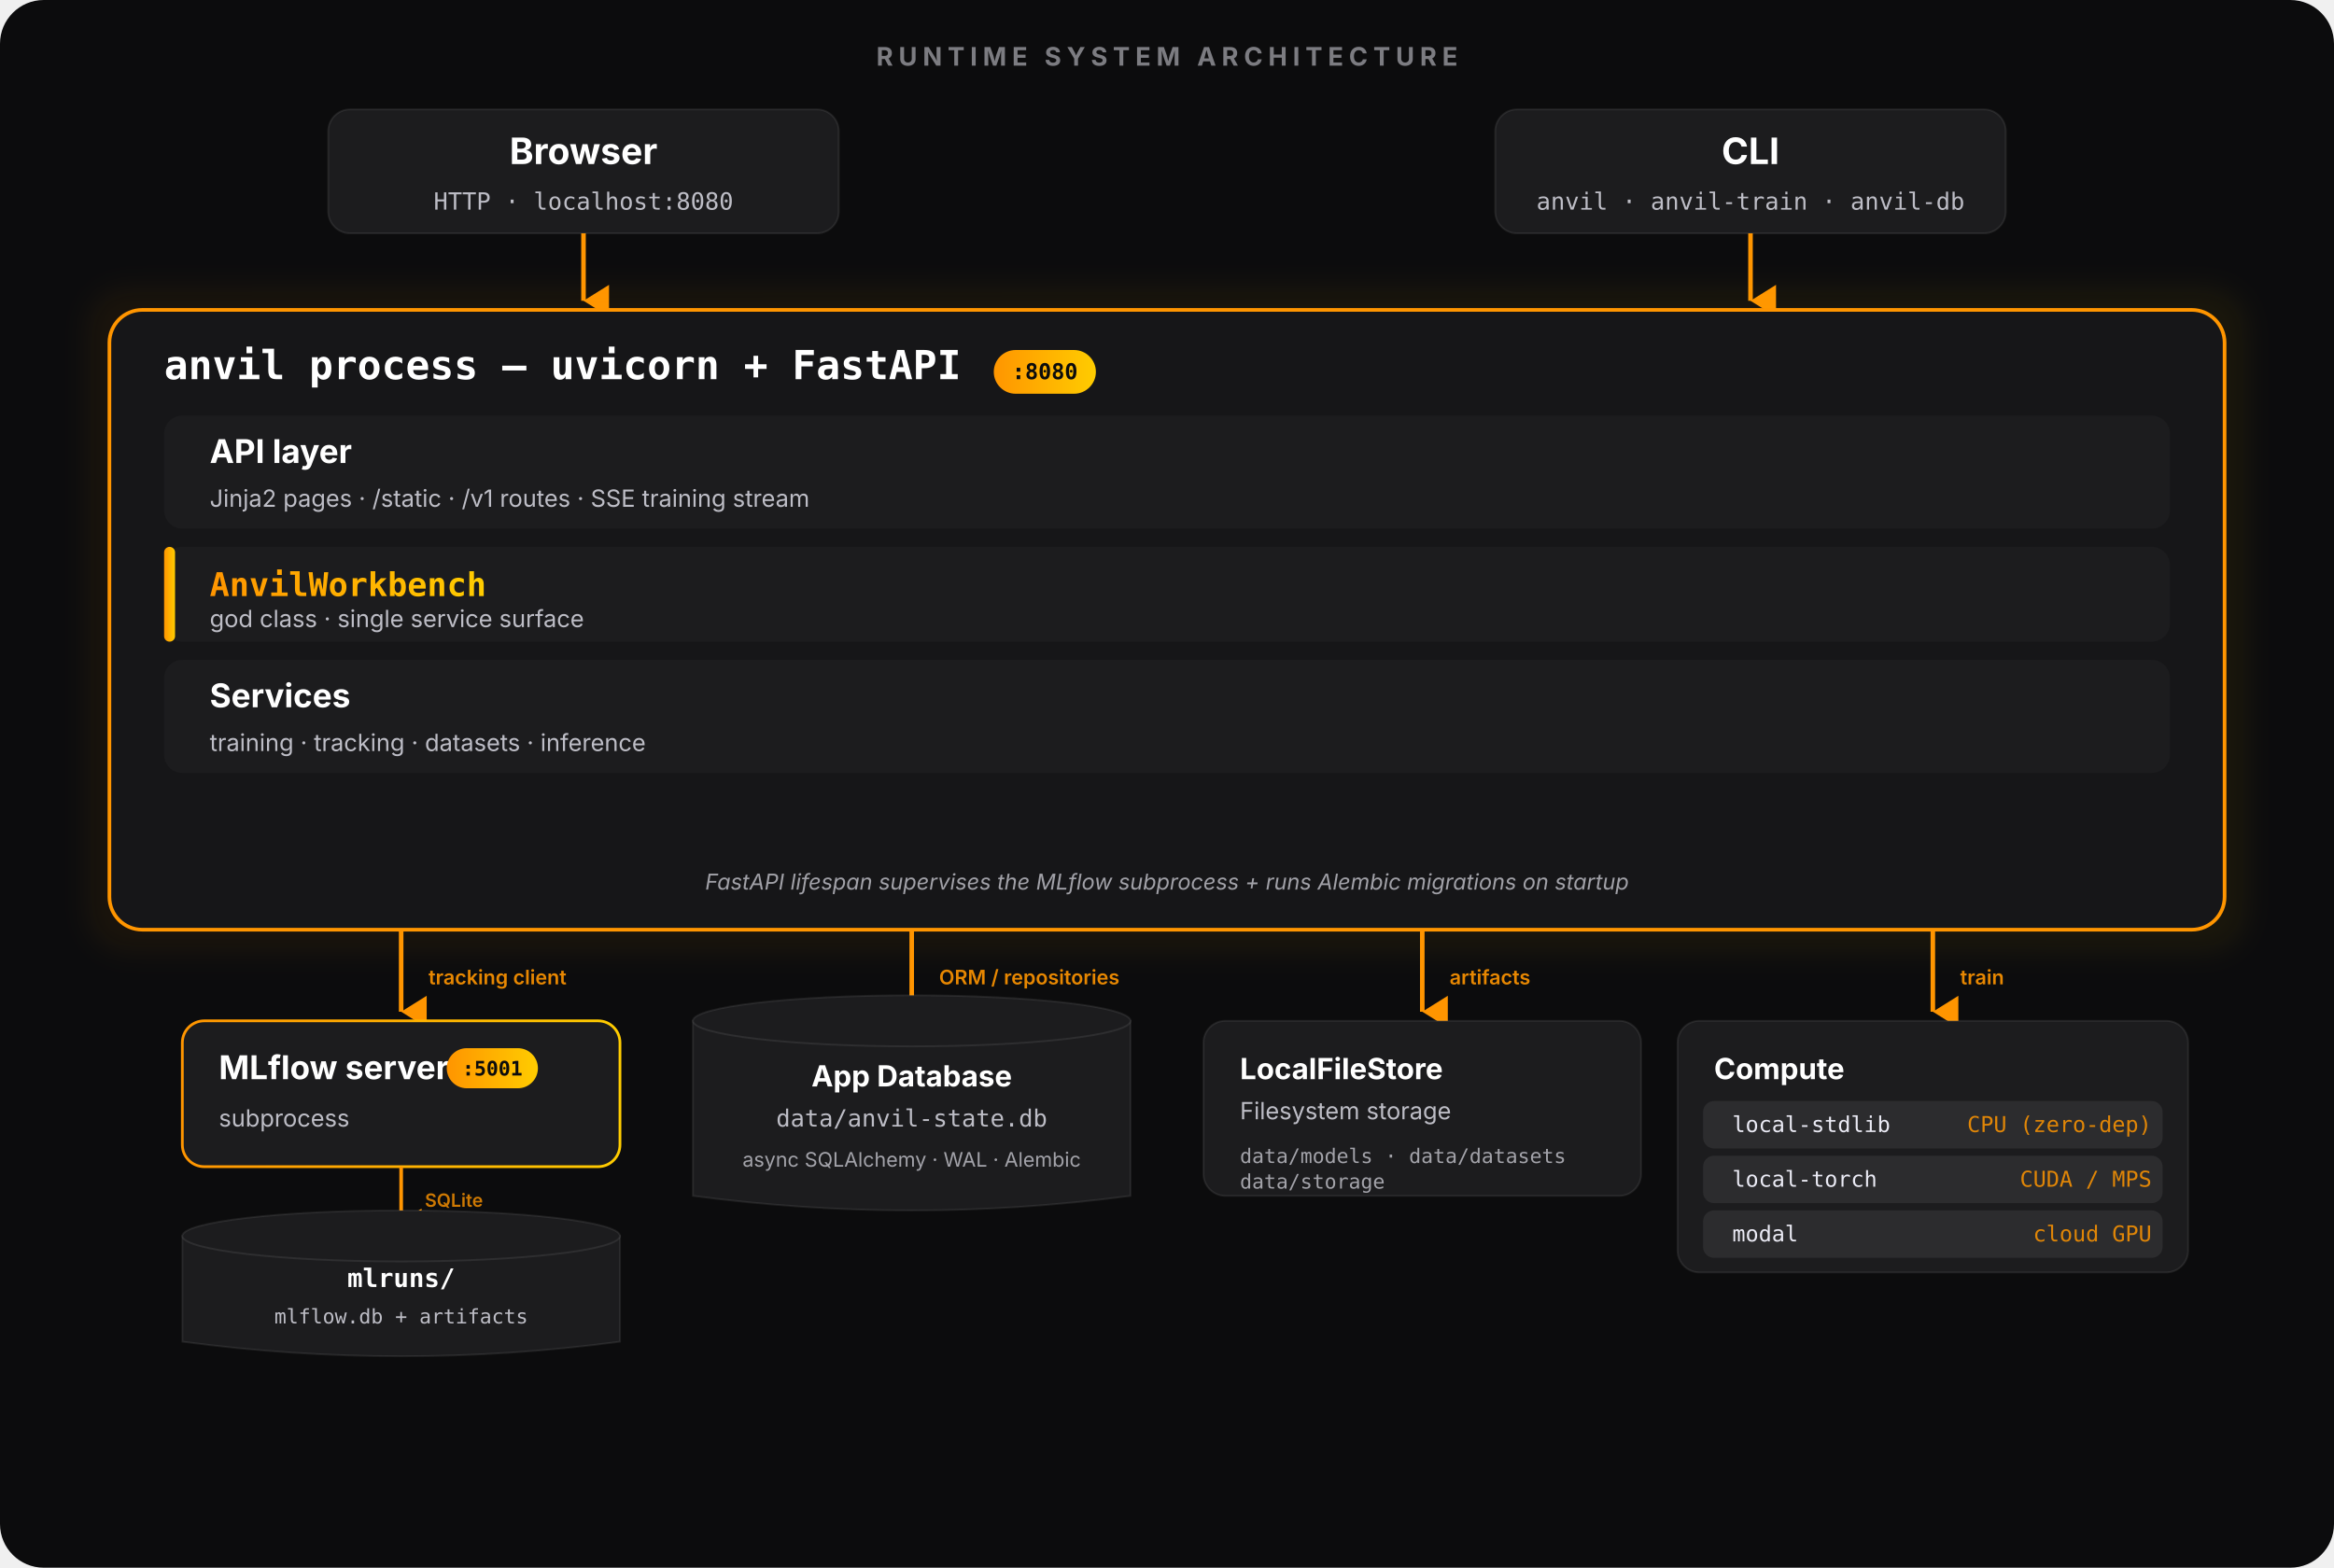
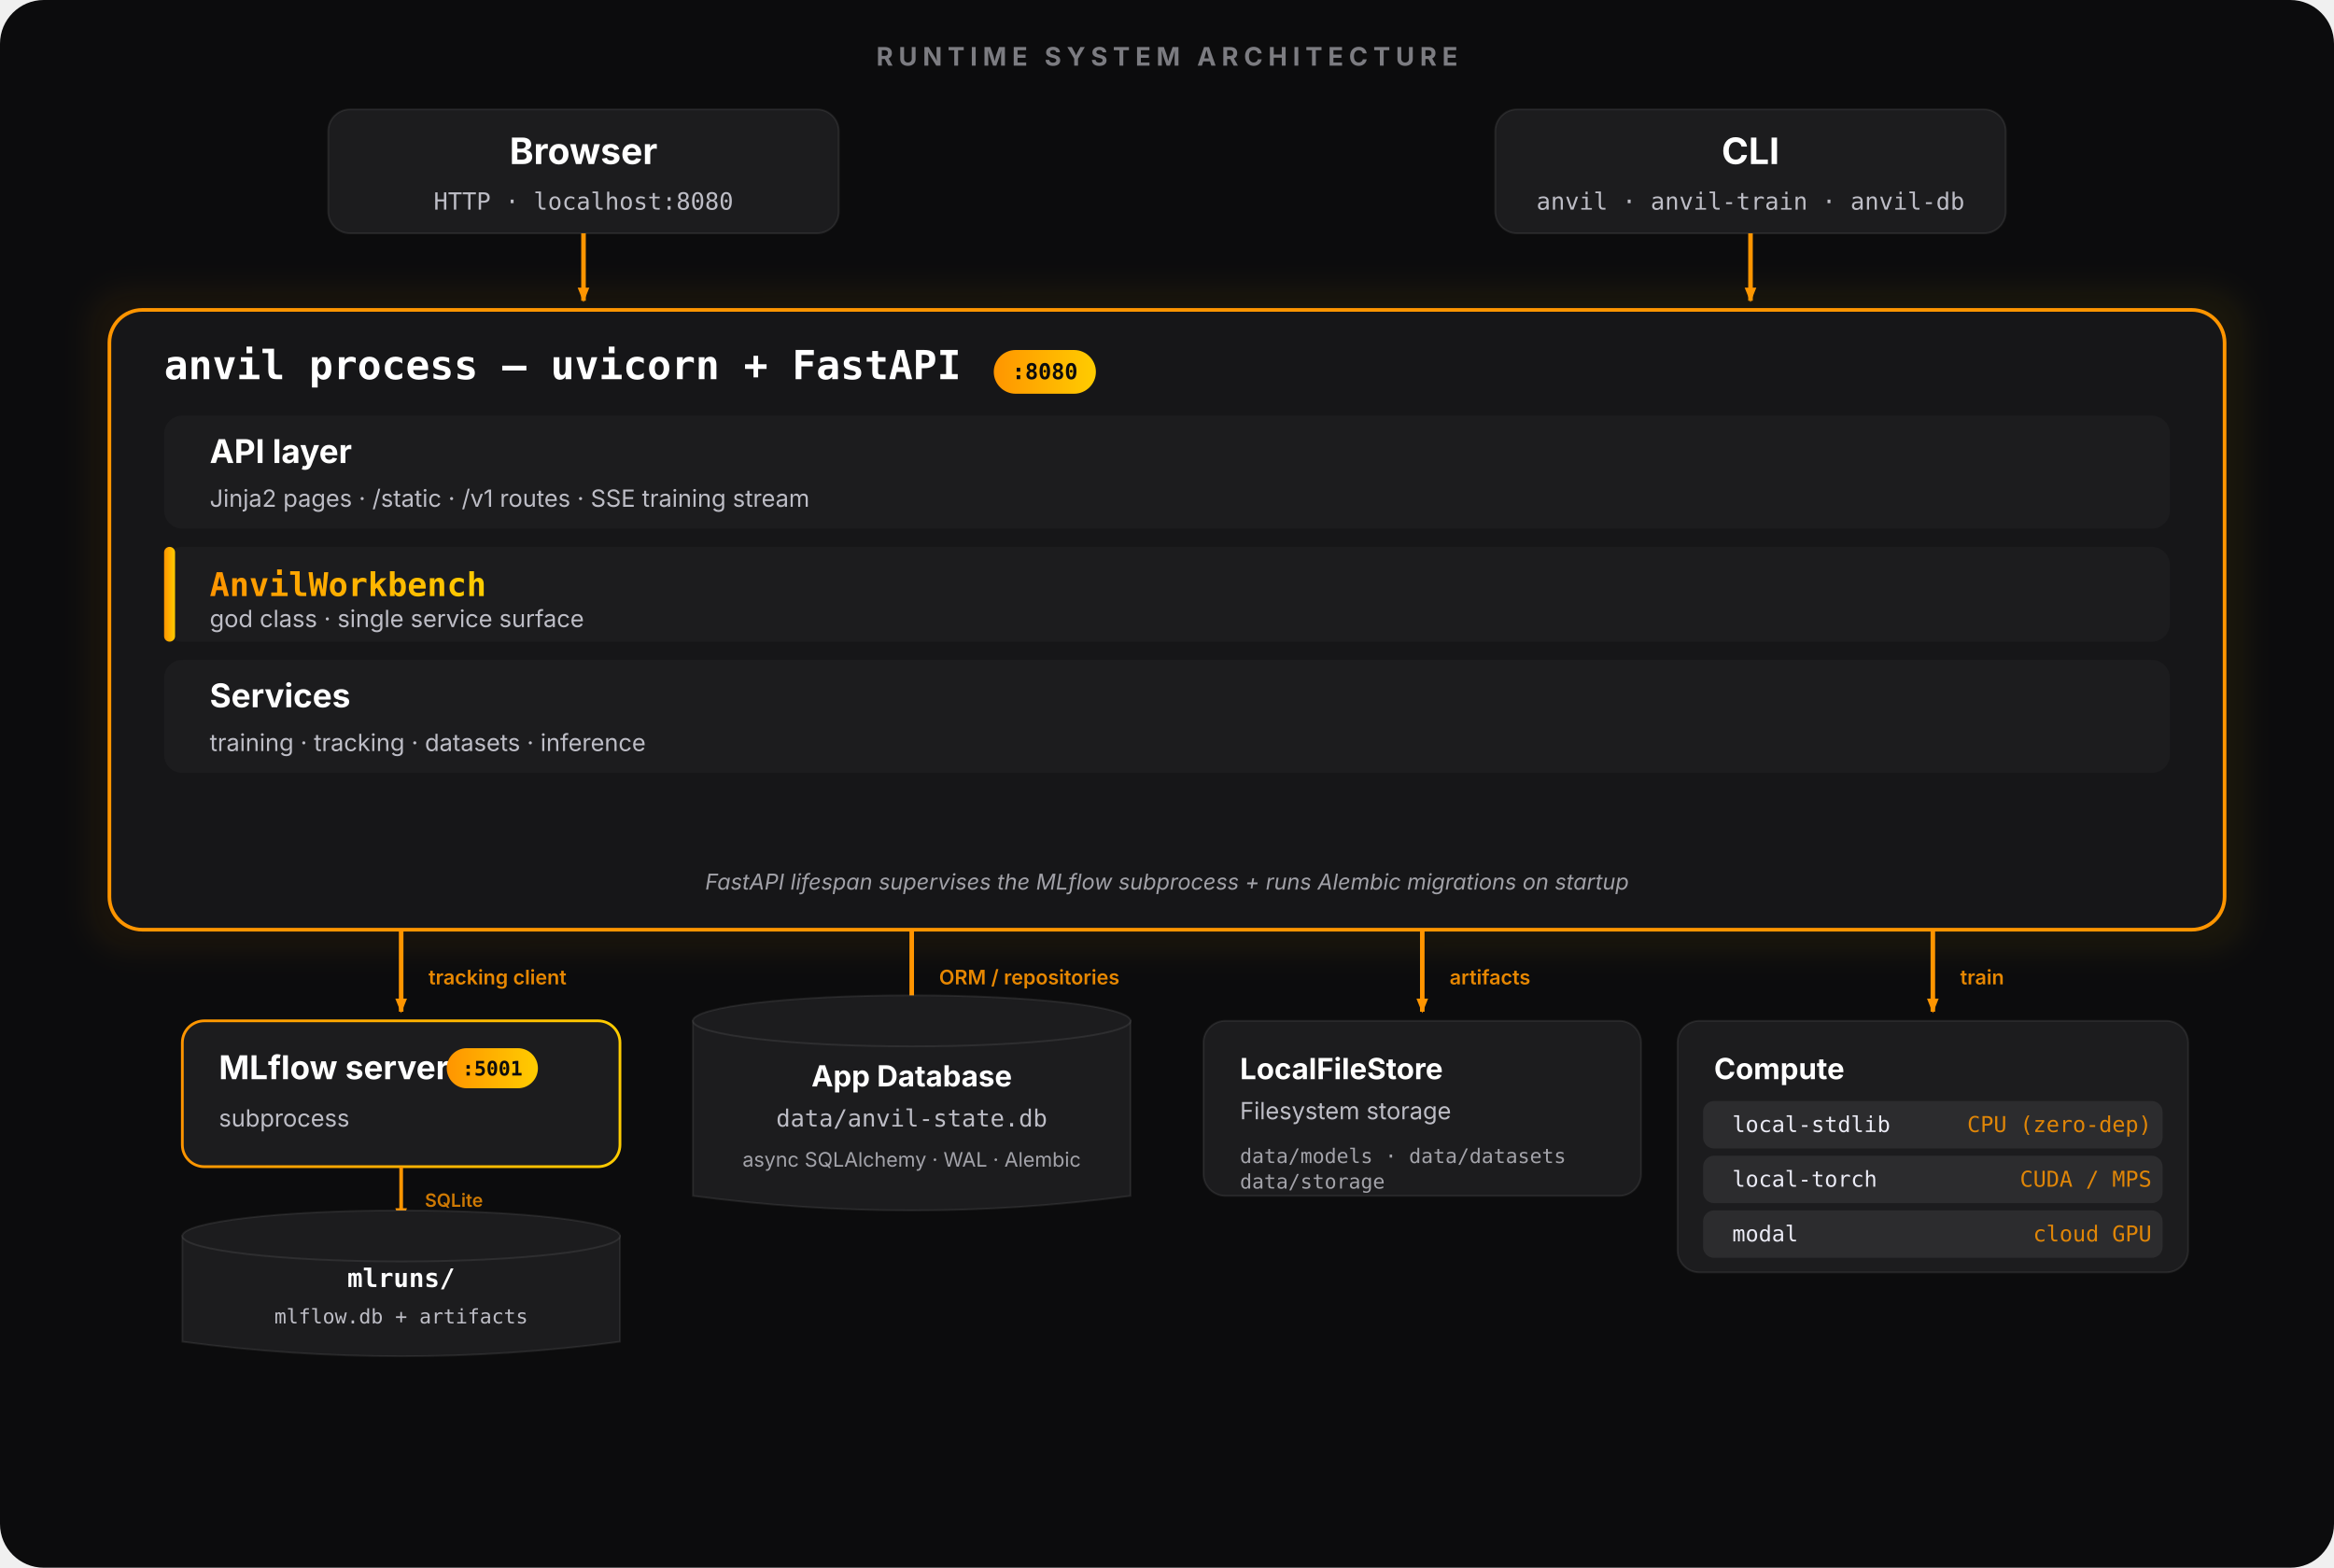
<svg xmlns="http://www.w3.org/2000/svg" viewBox="0 0 1280 860" width="100%" height="100%">
  <defs>
    <linearGradient id="forgeGradient" x1="0" y1="0" x2="1" y2="0">
      <stop offset="0%" stop-color="#ff9500" />
      <stop offset="100%" stop-color="#ffcc00" />
    </linearGradient>
    <filter id="forgeGlow" x="-10%" y="-10%" width="120%" height="120%">
      <feGaussianBlur in="SourceGraphic" stdDeviation="7" />
    </filter>
-     <marker id="arrowhead" viewBox="0 0 10 8" refX="5" refY="8" markerWidth="7" markerHeight="6" orient="auto">
-       <path d="M0 0 L5 8 L10 0 Z" fill="#ff9500" />
+     <marker id="arrowhead" viewBox="0 0 10 8" refX="9" refY="4" markerWidth="8" markerHeight="7" orient="auto" markerUnits="userSpaceOnUse">
+       <path d="M0 0 L10 4 L0 8 Z" fill="#ff9500" />
    </marker>
  </defs>
  <rect x="0" y="0" width="1280" height="860" rx="24" fill="#0c0c0d" />
  <text x="640" y="36" text-anchor="middle" font-family="-apple-system, BlinkMacSystemFont, 'Segoe UI', system-ui, sans-serif" font-size="14" font-weight="700" fill="#ebebf5" opacity="0.5" letter-spacing="3">RUNTIME SYSTEM ARCHITECTURE</text>
  <rect x="180" y="60" width="280" height="68" rx="12" fill="#1c1c1e" stroke="#ffffff" stroke-opacity="0.08" stroke-width="1" />
  <text x="320" y="90" text-anchor="middle" font-family="-apple-system, BlinkMacSystemFont, 'Segoe UI', system-ui, sans-serif" font-size="20" font-weight="700" fill="#ffffff">Browser</text>
  <text x="320" y="115" text-anchor="middle" font-family="ui-monospace, 'SF Mono', Menlo, Consolas, monospace" font-size="13" fill="#ebebf5" opacity="0.78">HTTP · localhost:8080</text>
  <rect x="820" y="60" width="280" height="68" rx="12" fill="#1c1c1e" stroke="#ffffff" stroke-opacity="0.08" stroke-width="1" />
  <text x="960" y="90" text-anchor="middle" font-family="-apple-system, BlinkMacSystemFont, 'Segoe UI', system-ui, sans-serif" font-size="20" font-weight="700" fill="#ffffff">CLI</text>
  <text x="960" y="115" text-anchor="middle" font-family="ui-monospace, 'SF Mono', Menlo, Consolas, monospace" font-size="13" fill="#ebebf5" opacity="0.78">anvil · anvil-train · anvil-db</text>
  <line x1="320" y1="128" x2="320" y2="165" stroke="#ff9500" stroke-width="2.5" marker-end="url(#arrowhead)" />
  <line x1="960" y1="128" x2="960" y2="165" stroke="#ff9500" stroke-width="2.5" marker-end="url(#arrowhead)" />
  <rect x="48" y="158" width="1184" height="364" rx="22" fill="url(#forgeGradient)" opacity="0.06" filter="url(#forgeGlow)" />
  <rect x="60" y="170" width="1160" height="340" rx="18" fill="#161618" stroke="#ff9500" stroke-width="2" />
  <text x="90" y="208" font-family="ui-monospace, 'SF Mono', Menlo, Consolas, monospace" font-size="22" font-weight="700" fill="#ffffff">anvil process — uvicorn + FastAPI</text>
  <rect x="545" y="192" width="56" height="24" rx="12" fill="url(#forgeGradient)" />
  <text x="573" y="208" text-anchor="middle" font-family="ui-monospace, 'SF Mono', Menlo, Consolas, monospace" font-size="12" font-weight="700" fill="#0c0c0d">:8080</text>
  <rect x="90" y="228" width="1100" height="62" rx="10" fill="#1c1c1e" />
  <text x="115" y="254" font-family="-apple-system, BlinkMacSystemFont, 'Segoe UI', system-ui, sans-serif" font-size="18" font-weight="700" fill="#ffffff">API layer</text>
  <text x="115" y="278" font-family="-apple-system, BlinkMacSystemFont, 'Segoe UI', system-ui, sans-serif" font-size="13" fill="#ebebf5" opacity="0.78">Jinja2 pages · /static · /v1 routes · SSE training stream</text>
  <rect x="90" y="300" width="1100" height="52" rx="10" fill="#1c1c1e" />
  <rect x="90" y="300" width="6" height="52" rx="3" fill="url(#forgeGradient)" />
  <text x="115" y="327" font-family="ui-monospace, 'SF Mono', Menlo, Consolas, monospace" font-size="18" font-weight="700" fill="url(#forgeGradient)">AnvilWorkbench</text>
  <text x="115" y="344" font-family="-apple-system, BlinkMacSystemFont, 'Segoe UI', system-ui, sans-serif" font-size="13" fill="#ebebf5" opacity="0.78">god class · single service surface</text>
  <rect x="90" y="362" width="1100" height="62" rx="10" fill="#1c1c1e" />
  <text x="115" y="388" font-family="-apple-system, BlinkMacSystemFont, 'Segoe UI', system-ui, sans-serif" font-size="18" font-weight="700" fill="#ffffff">Services</text>
  <text x="115" y="412" font-family="-apple-system, BlinkMacSystemFont, 'Segoe UI', system-ui, sans-serif" font-size="13" fill="#ebebf5" opacity="0.78">training · tracking · datasets · inference</text>
  <text x="640" y="488" text-anchor="middle" font-family="-apple-system, BlinkMacSystemFont, 'Segoe UI', system-ui, sans-serif" font-size="12" font-style="italic" fill="#ebebf5" opacity="0.65">FastAPI lifespan supervises the MLflow subprocess + runs Alembic migrations on startup</text>
  <line x1="220" y1="510" x2="220" y2="555" stroke="#ff9500" stroke-width="2.5" marker-end="url(#arrowhead)" />
  <line x1="500" y1="510" x2="500" y2="555" stroke="#ff9500" stroke-width="2.5" marker-end="url(#arrowhead)" />
  <line x1="780" y1="510" x2="780" y2="555" stroke="#ff9500" stroke-width="2.5" marker-end="url(#arrowhead)" />
  <line x1="1060" y1="510" x2="1060" y2="555" stroke="#ff9500" stroke-width="2.5" marker-end="url(#arrowhead)" />
  <text x="235" y="540" font-family="-apple-system, BlinkMacSystemFont, 'Segoe UI', system-ui, sans-serif" font-size="11" font-weight="600" fill="#ff9500" opacity="0.9">tracking client</text>
  <text x="515" y="540" font-family="-apple-system, BlinkMacSystemFont, 'Segoe UI', system-ui, sans-serif" font-size="11" font-weight="600" fill="#ff9500" opacity="0.9">ORM / repositories</text>
  <text x="795" y="540" font-family="-apple-system, BlinkMacSystemFont, 'Segoe UI', system-ui, sans-serif" font-size="11" font-weight="600" fill="#ff9500" opacity="0.9">artifacts</text>
  <text x="1075" y="540" font-family="-apple-system, BlinkMacSystemFont, 'Segoe UI', system-ui, sans-serif" font-size="11" font-weight="600" fill="#ff9500" opacity="0.9">train</text>
  <rect x="100" y="560" width="240" height="80" rx="12" fill="#1c1c1e" stroke="url(#forgeGradient)" stroke-width="1.5" />
  <text x="120" y="592" font-family="-apple-system, BlinkMacSystemFont, 'Segoe UI', system-ui, sans-serif" font-size="18" font-weight="700" fill="#ffffff">MLflow server</text>
  <rect x="245" y="575" width="50" height="22" rx="11" fill="url(#forgeGradient)" />
  <text x="270" y="590" text-anchor="middle" font-family="ui-monospace, 'SF Mono', Menlo, Consolas, monospace" font-size="11" font-weight="700" fill="#0c0c0d">:5001</text>
  <text x="120" y="618" font-family="-apple-system, BlinkMacSystemFont, 'Segoe UI', system-ui, sans-serif" font-size="13" fill="#ebebf5" opacity="0.78">subprocess</text>
  <line x1="220" y1="640" x2="220" y2="670" stroke="#ff9500" stroke-width="2" marker-end="url(#arrowhead)" />
  <text x="233" y="662" font-family="-apple-system, BlinkMacSystemFont, 'Segoe UI', system-ui, sans-serif" font-size="10" font-weight="600" fill="#ff9500" opacity="0.8">SQLite</text>
  <path d="M 100 678 L 100 736 Q 220 752 340 736 L 340 678 Z" fill="#1c1c1e" stroke="#ffffff" stroke-opacity="0.08" stroke-width="1" />
  <ellipse cx="220" cy="678" rx="120" ry="14" fill="#1c1c1e" stroke="#ffffff" stroke-opacity="0.08" stroke-width="1" />
  <text x="220" y="706" text-anchor="middle" font-family="ui-monospace, 'SF Mono', Menlo, Consolas, monospace" font-size="14" font-weight="600" fill="#ffffff">mlruns/</text>
  <text x="220" y="726" text-anchor="middle" font-family="ui-monospace, 'SF Mono', Menlo, Consolas, monospace" font-size="11" fill="#ebebf5" opacity="0.78">mlflow.db + artifacts</text>
  <path d="M 380 560 L 380 656 Q 500 672 620 656 L 620 560 Z" fill="#1c1c1e" stroke="#ffffff" stroke-opacity="0.08" stroke-width="1" />
  <ellipse cx="500" cy="560" rx="120" ry="14" fill="#1c1c1e" stroke="#ffffff" stroke-opacity="0.08" stroke-width="1" />
  <text x="500" y="596" text-anchor="middle" font-family="-apple-system, BlinkMacSystemFont, 'Segoe UI', system-ui, sans-serif" font-size="16" font-weight="700" fill="#ffffff">App Database</text>
  <text x="500" y="618" text-anchor="middle" font-family="ui-monospace, 'SF Mono', Menlo, Consolas, monospace" font-size="13" fill="#ebebf5" opacity="0.78">data/anvil-state.db</text>
  <text x="500" y="640" text-anchor="middle" font-family="-apple-system, BlinkMacSystemFont, 'Segoe UI', system-ui, sans-serif" font-size="11" fill="#ebebf5" opacity="0.65">async SQLAlchemy · WAL · Alembic</text>
  <rect x="660" y="560" width="240" height="96" rx="12" fill="#1c1c1e" stroke="#ffffff" stroke-opacity="0.08" stroke-width="1" />
  <text x="680" y="592" font-family="-apple-system, BlinkMacSystemFont, 'Segoe UI', system-ui, sans-serif" font-size="16" font-weight="700" fill="#ffffff">LocalFileStore</text>
  <text x="680" y="614" font-family="-apple-system, BlinkMacSystemFont, 'Segoe UI', system-ui, sans-serif" font-size="13" fill="#ebebf5" opacity="0.78">Filesystem storage</text>
  <text x="680" y="638" font-family="ui-monospace, 'SF Mono', Menlo, Consolas, monospace" font-size="11" fill="#ebebf5" opacity="0.65">data/models · data/datasets</text>
  <text x="680" y="652" font-family="ui-monospace, 'SF Mono', Menlo, Consolas, monospace" font-size="11" fill="#ebebf5" opacity="0.65">data/storage</text>
  <rect x="920" y="560" width="280" height="138" rx="12" fill="#1c1c1e" stroke="#ffffff" stroke-opacity="0.08" stroke-width="1" />
  <text x="940" y="592" font-family="-apple-system, BlinkMacSystemFont, 'Segoe UI', system-ui, sans-serif" font-size="16" font-weight="700" fill="#ffffff">Compute</text>
  <rect x="934" y="604" width="252" height="26" rx="6" fill="#2c2c2e" />
  <text x="950" y="621" font-family="ui-monospace, 'SF Mono', Menlo, Consolas, monospace" font-size="12" fill="#ebebf5">local-stdlib</text>
  <text x="1180" y="621" text-anchor="end" font-family="ui-monospace, 'SF Mono', Menlo, Consolas, monospace" font-size="12" fill="#ff9500" opacity="0.85">CPU (zero-dep)</text>
  <rect x="934" y="634" width="252" height="26" rx="6" fill="#2c2c2e" />
  <text x="950" y="651" font-family="ui-monospace, 'SF Mono', Menlo, Consolas, monospace" font-size="12" fill="#ebebf5">local-torch</text>
  <text x="1180" y="651" text-anchor="end" font-family="ui-monospace, 'SF Mono', Menlo, Consolas, monospace" font-size="12" fill="#ff9500" opacity="0.85">CUDA / MPS</text>
  <rect x="934" y="664" width="252" height="26" rx="6" fill="#2c2c2e" />
  <text x="950" y="681" font-family="ui-monospace, 'SF Mono', Menlo, Consolas, monospace" font-size="12" fill="#ebebf5">modal</text>
  <text x="1180" y="681" text-anchor="end" font-family="ui-monospace, 'SF Mono', Menlo, Consolas, monospace" font-size="12" fill="#ff9500" opacity="0.85">cloud GPU</text>
</svg>
